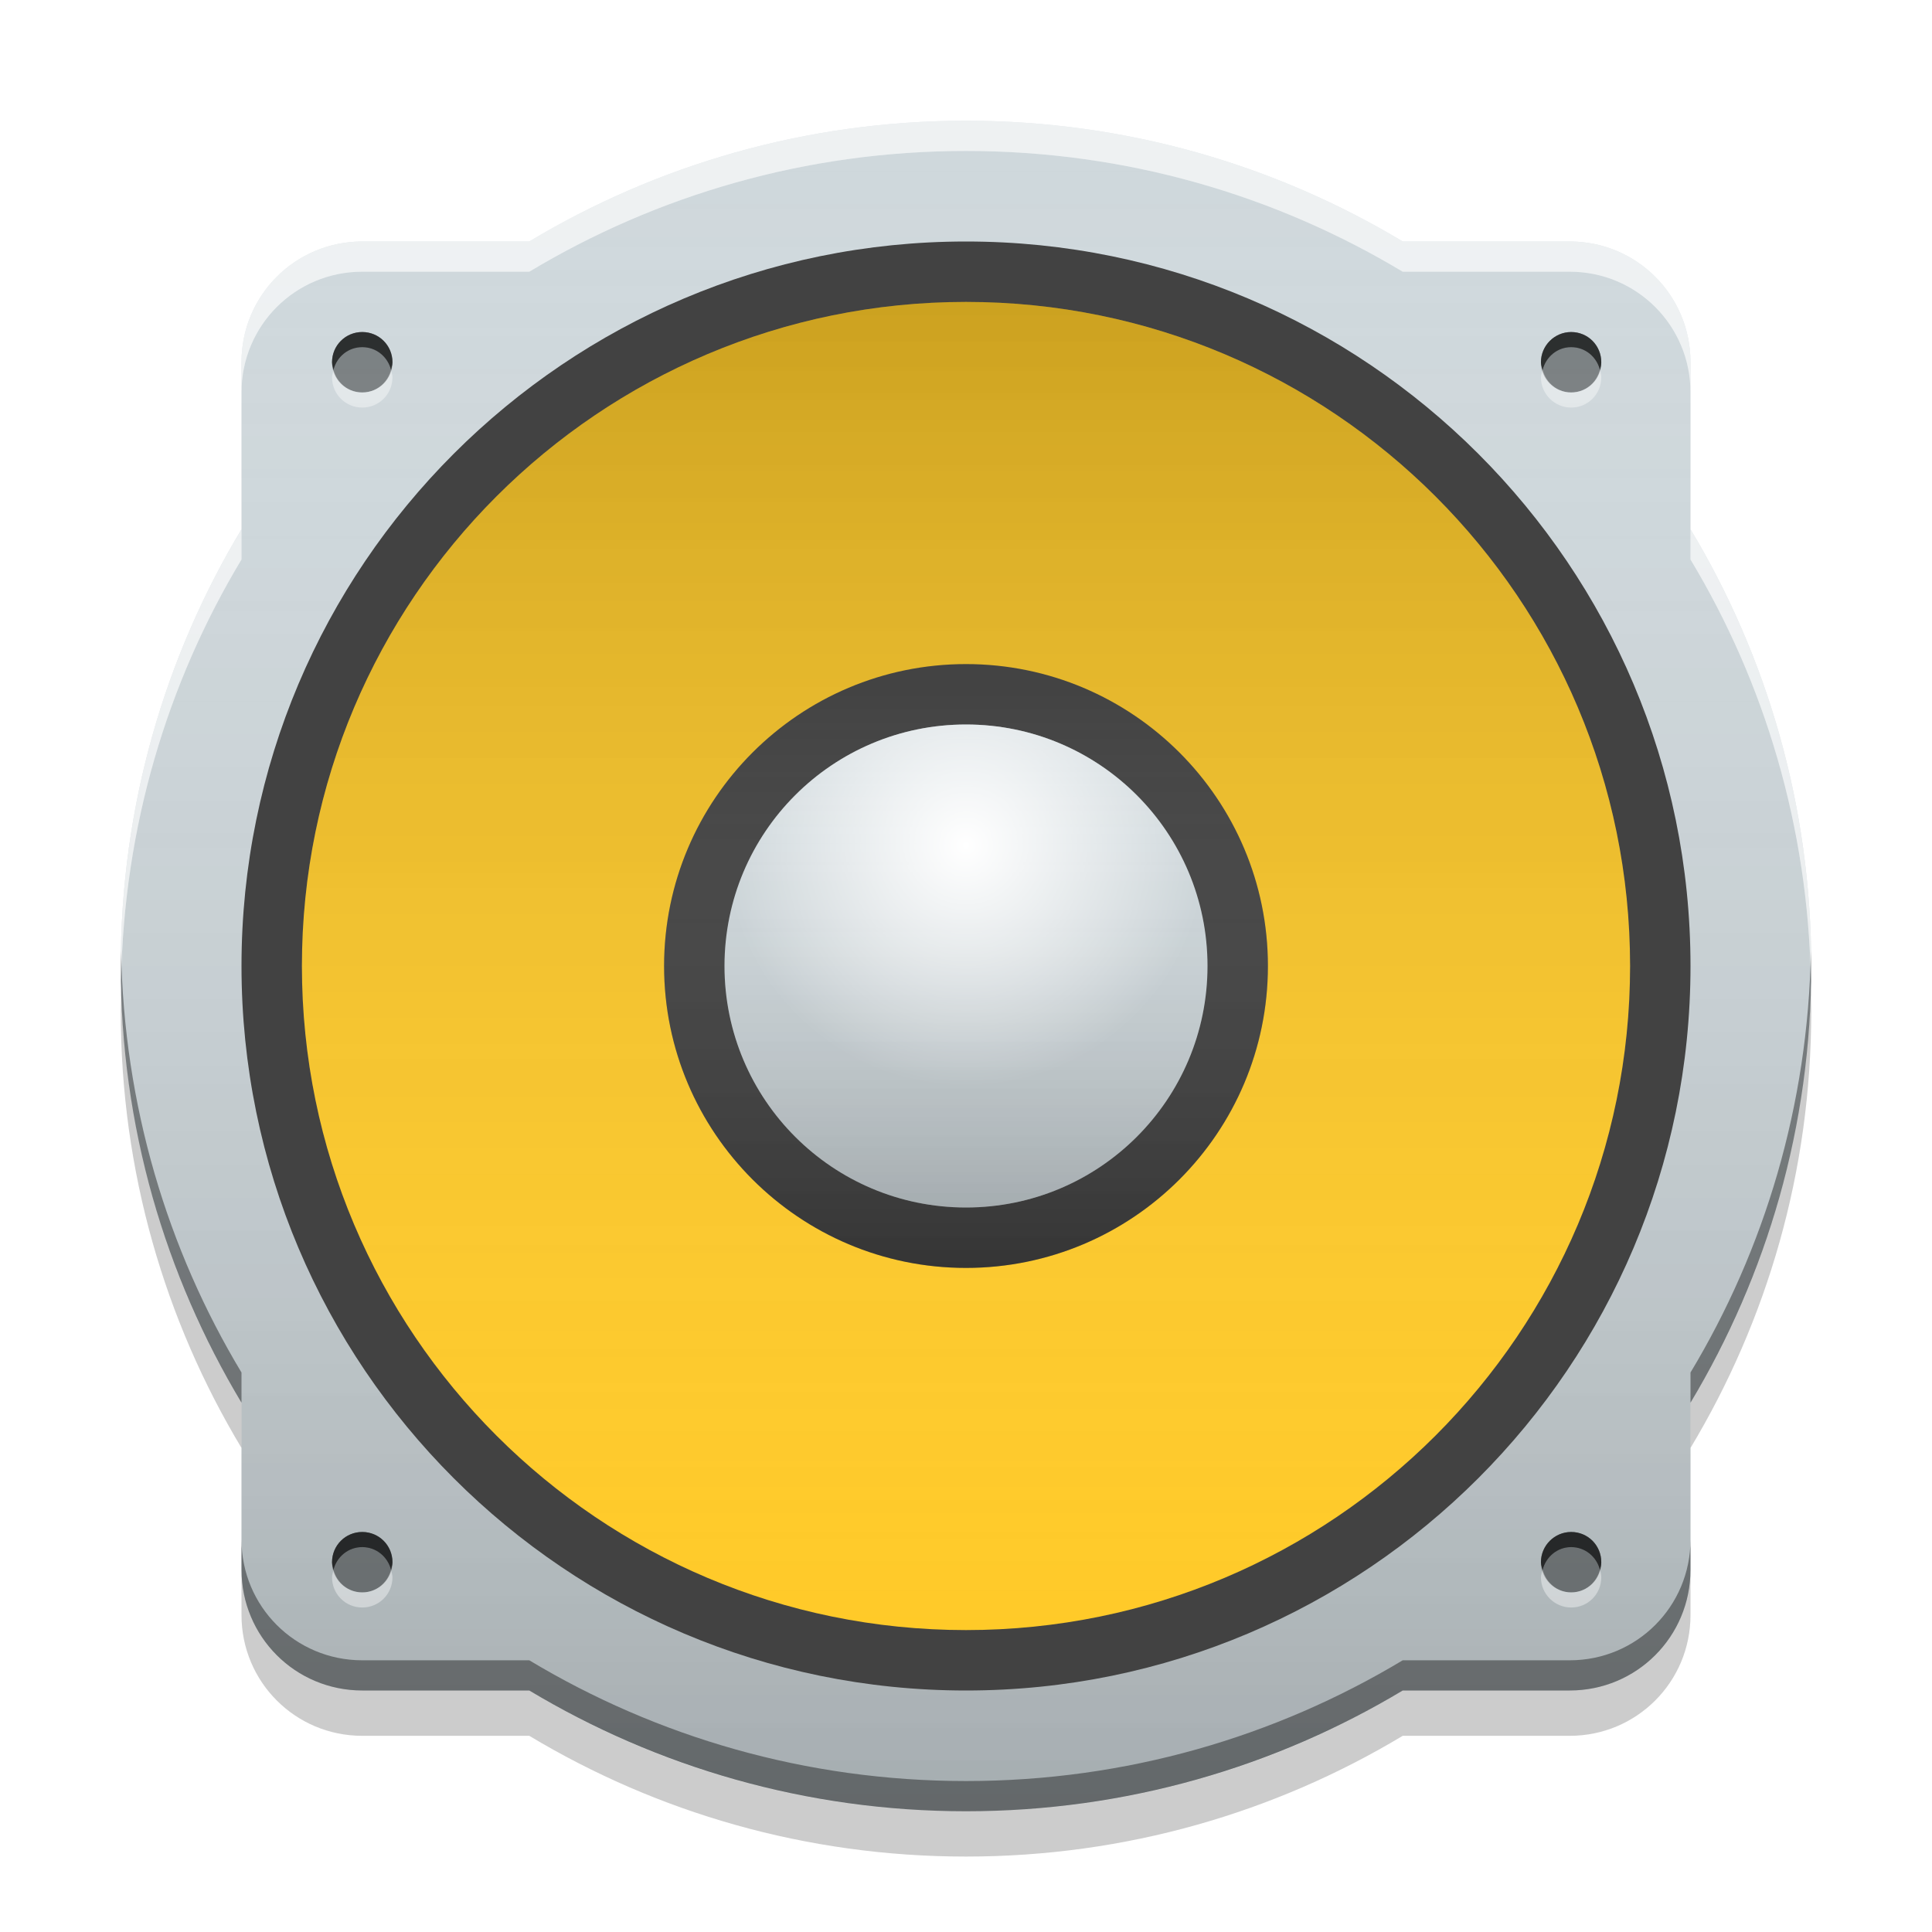
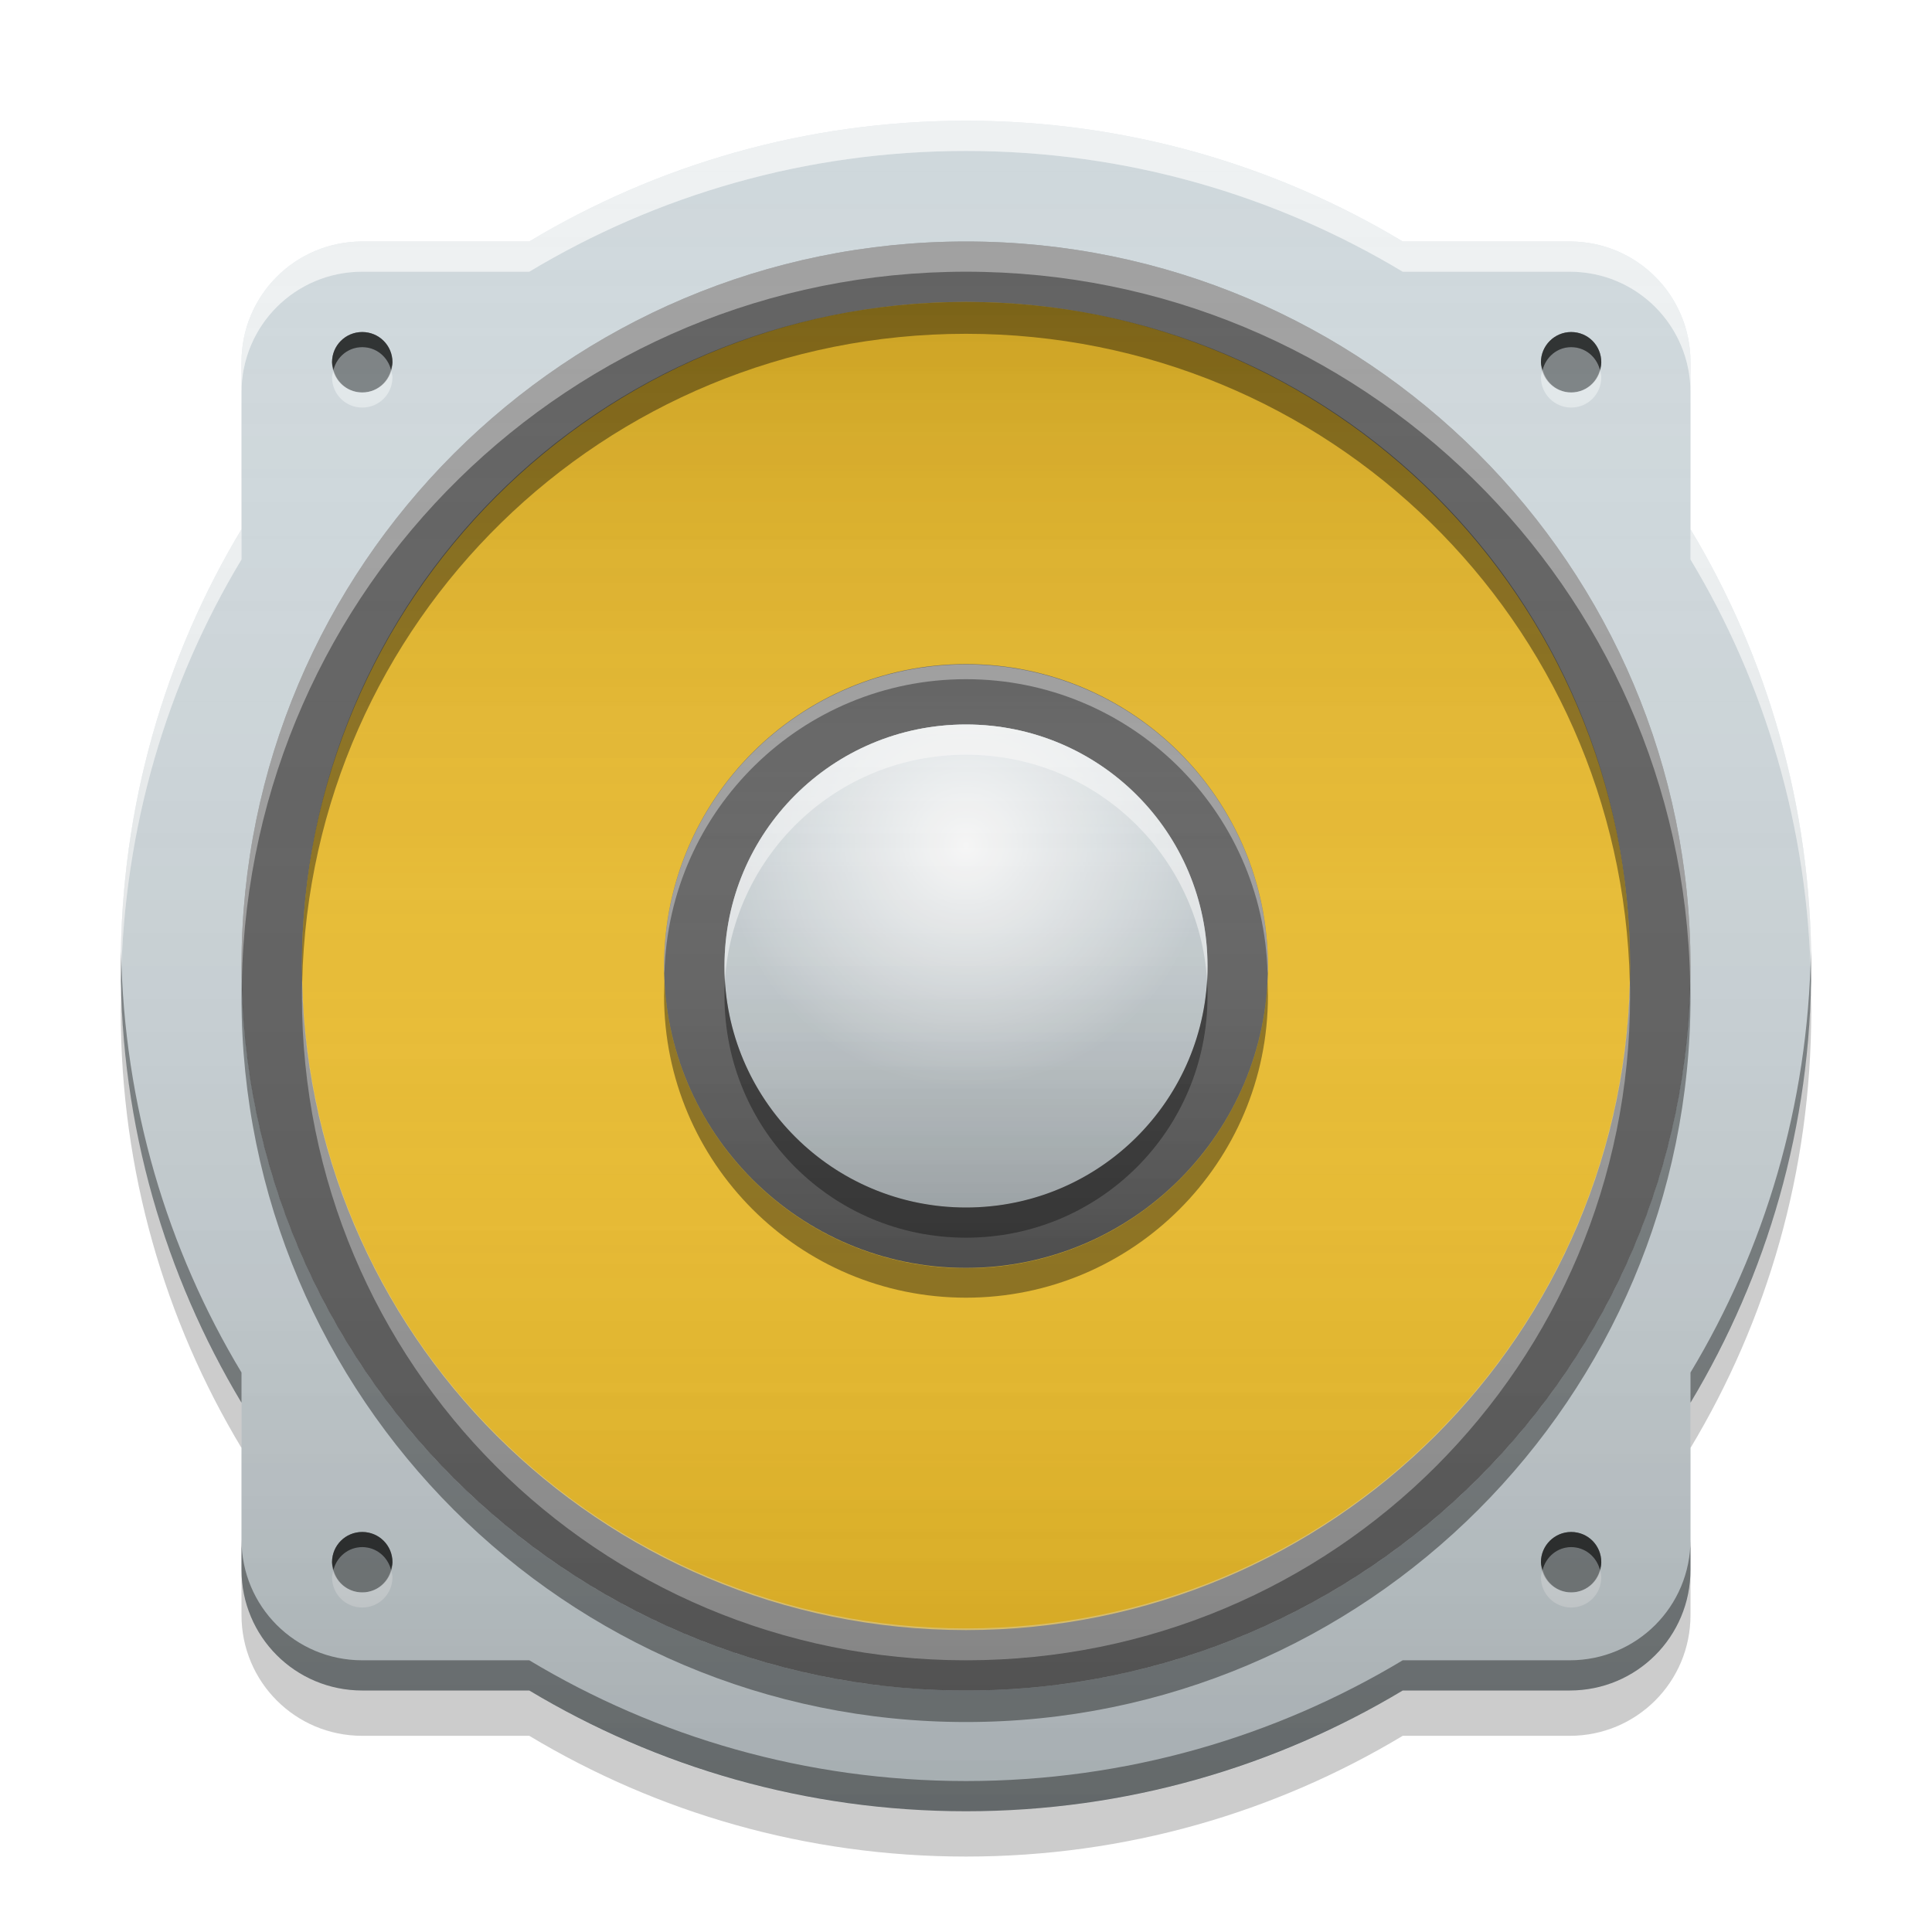
<svg xmlns="http://www.w3.org/2000/svg" width="22" height="22" viewBox="0 0 22 22" version="1.1">
  <defs>
-     <linearGradient id="linear0" gradientUnits="userSpaceOnUse" x1="33.867" y1="-199.125" x2="33.867" y2="-213.942" gradientTransform="matrix(1.299213,0,0,1.299213,-33.52704,279.3307)">
+     <linearGradient id="linear0" gradientUnits="userSpaceOnUse" x1="8.467" y1="-212.354" x2="8.467" y2="-200.712" gradientTransform="matrix(1.299213,0,0,1.299213,0,279.3307)">
      <stop offset="0" style="stop-color:rgb(0%,0%,0%);stop-opacity:0.2;" />
      <stop offset="1" style="stop-color:rgb(100%,100%,100%);stop-opacity:0;" />
    </linearGradient>
-     <linearGradient id="linear1" gradientUnits="userSpaceOnUse" x1="8.467" y1="-212.354" x2="8.467" y2="-200.712" gradientTransform="matrix(1.299213,0,0,1.299213,0,279.3307)">
+     <linearGradient id="linear1" gradientUnits="userSpaceOnUse" x1="8.467" y1="-203.887" x2="8.467" y2="-209.179" gradientTransform="matrix(1.299213,0,0,1.299213,0,279.3307)">
      <stop offset="0" style="stop-color:rgb(0%,0%,0%);stop-opacity:0.2;" />
      <stop offset="1" style="stop-color:rgb(100%,100%,100%);stop-opacity:0;" />
    </linearGradient>
-     <linearGradient id="linear2" gradientUnits="userSpaceOnUse" x1="8.467" y1="-203.887" x2="8.467" y2="-209.179" gradientTransform="matrix(1.299213,0,0,1.299213,0,279.3307)">
-       <stop offset="0" style="stop-color:rgb(0%,0%,0%);stop-opacity:0.2;" />
-       <stop offset="1" style="stop-color:rgb(100%,100%,100%);stop-opacity:0;" />
-     </linearGradient>
-     <linearGradient id="linear3" gradientUnits="userSpaceOnUse" x1="8.467" y1="-203.887" x2="8.467" y2="-209.179" gradientTransform="matrix(1.039324,0,0,1.039324,2.20039,225.655)">
+     <linearGradient id="linear2" gradientUnits="userSpaceOnUse" x1="8.467" y1="-203.887" x2="8.467" y2="-209.179" gradientTransform="matrix(1.039324,0,0,1.039324,2.20039,225.655)">
      <stop offset="0" style="stop-color:rgb(0%,0%,0%);stop-opacity:0.2;" />
      <stop offset="1" style="stop-color:rgb(100%,100%,100%);stop-opacity:0;" />
    </linearGradient>
    <radialGradient id="radial0" gradientUnits="userSpaceOnUse" cx="8.467" cy="-207.592" fx="8.467" fy="-207.592" r="2.117" gradientTransform="matrix(1.299213,0,0,1.299213,0,279.3307)">
      <stop offset="0" style="stop-color:rgb(100%,100%,100%);stop-opacity:1;" />
      <stop offset="1" style="stop-color:rgb(100%,100%,100%);stop-opacity:0;" />
    </radialGradient>
+     <linearGradient id="linear3" gradientUnits="userSpaceOnUse" x1="33.867" y1="-199.125" x2="33.867" y2="-213.942" gradientTransform="matrix(1.299213,0,0,1.299213,-33.52704,279.3307)">
+       <stop offset="0" style="stop-color:rgb(0%,0%,0%);stop-opacity:0.2;" />
+       <stop offset="1" style="stop-color:rgb(100%,100%,100%);stop-opacity:0;" />
+     </linearGradient>
  </defs>
  <g id="surface1">
    <path style=" stroke:none;fill-rule:nonzero;fill:rgb(81.176%,84.706%,86.275%);fill-opacity:1;" d="M 11 1.375 C 9.176 1.375 7.477 1.879 6.027 2.75 L 4.125 2.75 C 3.363 2.75 2.75 3.363 2.75 4.125 L 2.75 6.027 C 1.879 7.477 1.375 9.176 1.375 11 C 1.375 12.824 1.879 14.523 2.75 15.973 L 2.75 17.875 C 2.75 18.637 3.363 19.25 4.125 19.25 L 6.027 19.25 C 7.477 20.121 9.176 20.625 11 20.625 C 12.824 20.625 14.523 20.121 15.973 19.25 L 17.875 19.25 C 18.637 19.25 19.25 18.637 19.25 17.875 L 19.25 15.973 C 20.121 14.523 20.625 12.824 20.625 11 C 20.625 9.176 20.121 7.477 19.25 6.027 L 19.25 4.125 C 19.25 3.363 18.637 2.75 17.875 2.75 L 15.973 2.75 C 14.523 1.879 12.824 1.375 11 1.375 Z M 11 1.375 " />
-     <path style=" stroke:none;fill-rule:nonzero;fill:url(#linear0);" d="M 11 1.375 C 9.176 1.375 7.477 1.879 6.027 2.75 L 4.125 2.75 C 3.363 2.75 2.75 3.363 2.75 4.125 L 2.75 6.027 C 1.879 7.477 1.375 9.176 1.375 11 C 1.375 12.824 1.879 14.523 2.75 15.973 L 2.75 17.875 C 2.75 18.637 3.363 19.25 4.125 19.25 L 6.027 19.25 C 7.477 20.121 9.176 20.625 11 20.625 C 12.824 20.625 14.523 20.121 15.973 19.25 L 17.875 19.25 C 18.637 19.25 19.25 18.637 19.25 17.875 L 19.25 15.973 C 20.121 14.523 20.625 12.824 20.625 11 C 20.625 9.176 20.121 7.477 19.25 6.027 L 19.25 4.125 C 19.25 3.363 18.637 2.75 17.875 2.75 L 15.973 2.75 C 14.523 1.879 12.824 1.375 11 1.375 Z M 11 1.375 " />
-     <path style=" stroke:none;fill-rule:nonzero;fill:rgb(25.882%,25.882%,25.882%);fill-opacity:1;" d="M 11 2.75 C 15.555 2.75 19.25 6.445 19.25 11 C 19.25 15.555 15.555 19.25 11 19.25 C 6.445 19.25 2.75 15.555 2.75 11 C 2.75 6.445 6.445 2.75 11 2.75 Z M 11 2.75 " />
+     <path style=" stroke:none;fill-rule:nonzero;fill:rgb(38.039%,38.039%,38.039%);fill-opacity:1;" d="M 11 2.75 C 15.555 2.75 19.25 6.445 19.25 11 C 19.25 15.555 15.555 19.25 11 19.25 C 6.445 19.25 2.75 15.555 2.75 11 C 2.75 6.445 6.445 2.75 11 2.75 Z M 11 2.75 " />
    <path style=" stroke:none;fill-rule:nonzero;fill:rgb(100%,79.216%,15.686%);fill-opacity:1;" d="M 11 3.438 C 15.176 3.438 18.562 6.824 18.562 11 C 18.562 15.176 15.176 18.562 11 18.562 C 6.824 18.562 3.438 15.176 3.438 11 C 3.438 6.824 6.824 3.438 11 3.438 Z M 11 3.438 " />
-     <path style=" stroke:none;fill-rule:nonzero;fill:url(#linear1);" d="M 11 3.438 C 15.176 3.438 18.562 6.824 18.562 11 C 18.562 15.176 15.176 18.562 11 18.562 C 6.824 18.562 3.438 15.176 3.438 11 C 3.438 6.824 6.824 3.438 11 3.438 Z M 11 3.438 " />
-     <path style=" stroke:none;fill-rule:nonzero;fill:rgb(25.882%,25.882%,25.882%);fill-opacity:1;" d="M 11 7.562 C 12.898 7.562 14.438 9.102 14.438 11 C 14.438 12.898 12.898 14.438 11 14.438 C 9.102 14.438 7.562 12.898 7.562 11 C 7.562 9.102 9.102 7.562 11 7.562 Z M 11 7.562 " />
-     <path style=" stroke:none;fill-rule:nonzero;fill:url(#linear2);" d="M 11 7.562 C 12.898 7.562 14.438 9.102 14.438 11 C 14.438 12.898 12.898 14.438 11 14.438 C 9.102 14.438 7.562 12.898 7.562 11 C 7.562 9.102 9.102 7.562 11 7.562 Z M 11 7.562 " />
+     <path style=" stroke:none;fill-rule:nonzero;fill:url(#linear0);" d="M 11 3.438 C 15.176 3.438 18.562 6.824 18.562 11 C 18.562 15.176 15.176 18.562 11 18.562 C 6.824 18.562 3.438 15.176 3.438 11 C 3.438 6.824 6.824 3.438 11 3.438 Z M 11 3.438 " />
+     <path style=" stroke:none;fill-rule:nonzero;fill:rgb(38.039%,38.039%,38.039%);fill-opacity:1;" d="M 11 7.562 C 12.898 7.562 14.438 9.102 14.438 11 C 14.438 12.898 12.898 14.438 11 14.438 C 9.102 14.438 7.562 12.898 7.562 11 C 7.562 9.102 9.102 7.562 11 7.562 Z M 11 7.562 " />
+     <path style=" stroke:none;fill-rule:nonzero;fill:url(#linear1);" d="M 11 7.562 C 12.898 7.562 14.438 9.102 14.438 11 C 14.438 12.898 12.898 14.438 11 14.438 C 9.102 14.438 7.562 12.898 7.562 11 C 7.562 9.102 9.102 7.562 11 7.562 Z M 11 7.562 " />
    <path style=" stroke:none;fill-rule:nonzero;fill:rgb(81.176%,84.706%,86.275%);fill-opacity:1;" d="M 11 8.25 C 12.52 8.25 13.75 9.48 13.75 11 C 13.75 12.52 12.52 13.75 11 13.75 C 9.48 13.75 8.25 12.52 8.25 11 C 8.25 9.48 9.48 8.25 11 8.25 Z M 11 8.25 " />
-     <path style=" stroke:none;fill-rule:nonzero;fill:url(#linear3);" d="M 11 8.25 C 12.52 8.25 13.75 9.48 13.75 11 C 13.75 12.52 12.52 13.75 11 13.75 C 9.48 13.75 8.25 12.52 8.25 11 C 8.25 9.48 9.48 8.25 11 8.25 Z M 11 8.25 " />
+     <path style=" stroke:none;fill-rule:nonzero;fill:url(#linear2);" d="M 11 8.25 C 12.52 8.25 13.75 9.48 13.75 11 C 13.75 12.52 12.52 13.75 11 13.75 C 9.48 13.75 8.25 12.52 8.25 11 C 8.25 9.48 9.48 8.25 11 8.25 Z M 11 8.25 " />
    <path style=" stroke:none;fill-rule:nonzero;fill:rgb(0%,0%,0%);fill-opacity:0.4;" d="M 4.125 3.781 C 3.934 3.781 3.781 3.934 3.781 4.125 C 3.781 4.156 3.793 4.184 3.797 4.211 C 3.836 4.062 3.965 3.953 4.125 3.953 C 4.285 3.953 4.414 4.062 4.453 4.211 C 4.457 4.184 4.469 4.156 4.469 4.125 C 4.469 3.934 4.316 3.781 4.125 3.781 Z M 4.125 3.781 " />
    <path style=" stroke:none;fill-rule:nonzero;fill:rgb(0%,0%,0%);fill-opacity:0.4;" d="M 4.125 3.781 C 4.316 3.781 4.469 3.934 4.469 4.125 C 4.469 4.316 4.316 4.469 4.125 4.469 C 3.934 4.469 3.781 4.316 3.781 4.125 C 3.781 3.934 3.934 3.781 4.125 3.781 Z M 4.125 3.781 " />
    <path style=" stroke:none;fill-rule:nonzero;fill:rgb(100%,100%,100%);fill-opacity:0.4;" d="M 4.125 4.641 C 3.934 4.641 3.781 4.488 3.781 4.297 C 3.781 4.266 3.793 4.238 3.797 4.211 C 3.836 4.359 3.965 4.469 4.125 4.469 C 4.285 4.469 4.414 4.359 4.453 4.211 C 4.457 4.238 4.469 4.266 4.469 4.297 C 4.469 4.488 4.316 4.641 4.125 4.641 Z M 4.125 4.641 " />
    <path style=" stroke:none;fill-rule:nonzero;fill:rgb(0%,0%,0%);fill-opacity:0.4;" d="M 4.125 3.781 C 3.934 3.781 3.781 3.934 3.781 4.125 C 3.781 4.156 3.793 4.184 3.797 4.211 C 3.836 4.062 3.965 3.953 4.125 3.953 C 4.285 3.953 4.414 4.062 4.453 4.211 C 4.457 4.184 4.469 4.156 4.469 4.125 C 4.469 3.934 4.316 3.781 4.125 3.781 Z M 4.125 3.781 " />
    <path style=" stroke:none;fill-rule:nonzero;fill:rgb(0%,0%,0%);fill-opacity:0.4;" d="M 17.891 3.781 C 17.703 3.781 17.547 3.934 17.547 4.125 C 17.547 4.156 17.559 4.184 17.566 4.211 C 17.605 4.062 17.734 3.953 17.891 3.953 C 18.051 3.953 18.18 4.062 18.219 4.211 C 18.227 4.184 18.234 4.156 18.234 4.125 C 18.234 3.934 18.082 3.781 17.891 3.781 Z M 17.891 3.781 " />
    <path style=" stroke:none;fill-rule:nonzero;fill:rgb(0%,0%,0%);fill-opacity:0.4;" d="M 17.891 3.781 C 18.082 3.781 18.234 3.934 18.234 4.125 C 18.234 4.316 18.082 4.469 17.891 4.469 C 17.703 4.469 17.547 4.316 17.547 4.125 C 17.547 3.934 17.703 3.781 17.891 3.781 Z M 17.891 3.781 " />
    <path style=" stroke:none;fill-rule:nonzero;fill:rgb(100%,100%,100%);fill-opacity:0.4;" d="M 17.891 4.641 C 17.703 4.641 17.547 4.488 17.547 4.297 C 17.547 4.266 17.559 4.238 17.566 4.211 C 17.605 4.359 17.734 4.469 17.891 4.469 C 18.051 4.469 18.18 4.359 18.219 4.211 C 18.227 4.238 18.234 4.266 18.234 4.297 C 18.234 4.488 18.082 4.641 17.891 4.641 Z M 17.891 4.641 " />
    <path style=" stroke:none;fill-rule:nonzero;fill:rgb(0%,0%,0%);fill-opacity:0.4;" d="M 17.891 3.781 C 17.703 3.781 17.547 3.934 17.547 4.125 C 17.547 4.156 17.559 4.184 17.566 4.211 C 17.605 4.062 17.734 3.953 17.891 3.953 C 18.051 3.953 18.18 4.062 18.219 4.211 C 18.227 4.184 18.234 4.156 18.234 4.125 C 18.234 3.934 18.082 3.781 17.891 3.781 Z M 17.891 3.781 " />
    <path style=" stroke:none;fill-rule:nonzero;fill:rgb(0%,0%,0%);fill-opacity:0.4;" d="M 4.125 17.445 C 3.934 17.445 3.781 17.598 3.781 17.789 C 3.781 17.82 3.793 17.848 3.797 17.875 C 3.836 17.727 3.965 17.617 4.125 17.617 C 4.285 17.617 4.414 17.727 4.453 17.875 C 4.457 17.848 4.469 17.82 4.469 17.789 C 4.469 17.598 4.316 17.445 4.125 17.445 Z M 4.125 17.445 " />
    <path style=" stroke:none;fill-rule:nonzero;fill:rgb(0%,0%,0%);fill-opacity:0.4;" d="M 4.125 17.445 C 4.316 17.445 4.469 17.598 4.469 17.789 C 4.469 17.98 4.316 18.133 4.125 18.133 C 3.934 18.133 3.781 17.98 3.781 17.789 C 3.781 17.598 3.934 17.445 4.125 17.445 Z M 4.125 17.445 " />
    <path style=" stroke:none;fill-rule:nonzero;fill:rgb(100%,100%,100%);fill-opacity:0.4;" d="M 4.125 18.305 C 3.934 18.305 3.781 18.152 3.781 17.961 C 3.781 17.93 3.793 17.902 3.797 17.875 C 3.836 18.023 3.965 18.133 4.125 18.133 C 4.285 18.133 4.414 18.023 4.453 17.875 C 4.457 17.902 4.469 17.93 4.469 17.961 C 4.469 18.152 4.316 18.305 4.125 18.305 Z M 4.125 18.305 " />
    <path style=" stroke:none;fill-rule:nonzero;fill:rgb(0%,0%,0%);fill-opacity:0.4;" d="M 4.125 17.445 C 3.934 17.445 3.781 17.598 3.781 17.789 C 3.781 17.82 3.793 17.848 3.797 17.875 C 3.836 17.727 3.965 17.617 4.125 17.617 C 4.285 17.617 4.414 17.727 4.453 17.875 C 4.457 17.848 4.469 17.82 4.469 17.789 C 4.469 17.598 4.316 17.445 4.125 17.445 Z M 4.125 17.445 " />
    <path style=" stroke:none;fill-rule:nonzero;fill:rgb(0%,0%,0%);fill-opacity:0.4;" d="M 17.891 17.445 C 17.703 17.445 17.547 17.598 17.547 17.789 C 17.547 17.82 17.559 17.848 17.566 17.875 C 17.605 17.727 17.734 17.617 17.891 17.617 C 18.051 17.617 18.18 17.727 18.219 17.875 C 18.227 17.848 18.234 17.82 18.234 17.789 C 18.234 17.598 18.082 17.445 17.891 17.445 Z M 17.891 17.445 " />
    <path style=" stroke:none;fill-rule:nonzero;fill:rgb(0%,0%,0%);fill-opacity:0.4;" d="M 17.891 17.445 C 18.082 17.445 18.234 17.598 18.234 17.789 C 18.234 17.98 18.082 18.133 17.891 18.133 C 17.703 18.133 17.547 17.98 17.547 17.789 C 17.547 17.598 17.703 17.445 17.891 17.445 Z M 17.891 17.445 " />
    <path style=" stroke:none;fill-rule:nonzero;fill:rgb(100%,100%,100%);fill-opacity:0.4;" d="M 17.891 18.305 C 17.703 18.305 17.547 18.152 17.547 17.961 C 17.547 17.93 17.559 17.902 17.566 17.875 C 17.605 18.023 17.734 18.133 17.891 18.133 C 18.051 18.133 18.18 18.023 18.219 17.875 C 18.227 17.902 18.234 17.93 18.234 17.961 C 18.234 18.152 18.082 18.305 17.891 18.305 Z M 17.891 18.305 " />
    <path style=" stroke:none;fill-rule:nonzero;fill:rgb(0%,0%,0%);fill-opacity:0.4;" d="M 17.891 17.445 C 17.703 17.445 17.547 17.598 17.547 17.789 C 17.547 17.82 17.559 17.848 17.566 17.875 C 17.605 17.727 17.734 17.617 17.891 17.617 C 18.051 17.617 18.18 17.727 18.219 17.875 C 18.227 17.848 18.234 17.82 18.234 17.789 C 18.234 17.598 18.082 17.445 17.891 17.445 Z M 17.891 17.445 " />
    <path style=" stroke:none;fill-rule:nonzero;fill:rgb(100%,100%,100%);fill-opacity:0.4;" d="M 11 1.375 C 9.176 1.375 7.477 1.879 6.027 2.75 L 4.125 2.75 C 3.363 2.75 2.75 3.363 2.75 4.125 L 2.75 4.469 C 2.75 3.707 3.363 3.094 4.125 3.094 L 6.027 3.094 C 7.477 2.223 9.176 1.719 11 1.719 C 12.824 1.719 14.523 2.223 15.973 3.094 L 17.875 3.094 C 18.637 3.094 19.25 3.707 19.25 4.469 L 19.25 4.125 C 19.25 3.363 18.637 2.75 17.875 2.75 L 15.973 2.75 C 14.523 1.879 12.824 1.375 11 1.375 Z M 2.75 6.027 C 1.879 7.477 1.375 9.176 1.375 11 C 1.375 11.059 1.379 11.113 1.379 11.172 C 1.41 9.414 1.906 7.773 2.75 6.371 Z M 19.25 6.027 L 19.25 6.371 C 20.094 7.773 20.59 9.414 20.621 11.172 C 20.621 11.113 20.625 11.059 20.625 11 C 20.625 9.176 20.121 7.477 19.25 6.027 Z M 19.25 6.027 " />
    <path style=" stroke:none;fill-rule:nonzero;fill:rgb(0%,0%,0%);fill-opacity:0.4;" d="M 11 20.625 C 9.176 20.625 7.477 20.121 6.027 19.25 L 4.125 19.25 C 3.363 19.25 2.75 18.637 2.75 17.875 L 2.75 17.531 C 2.75 18.293 3.363 18.906 4.125 18.906 L 6.027 18.906 C 7.477 19.777 9.176 20.281 11 20.281 C 12.824 20.281 14.523 19.777 15.973 18.906 L 17.875 18.906 C 18.637 18.906 19.25 18.293 19.25 17.531 L 19.25 17.875 C 19.25 18.637 18.637 19.25 17.875 19.25 L 15.973 19.25 C 14.523 20.121 12.824 20.625 11 20.625 Z M 2.75 15.973 C 1.879 14.523 1.375 12.824 1.375 11 C 1.375 10.941 1.379 10.887 1.379 10.828 C 1.41 12.586 1.906 14.227 2.75 15.629 Z M 19.25 15.973 L 19.25 15.629 C 20.094 14.227 20.59 12.586 20.621 10.828 C 20.621 10.887 20.625 10.941 20.625 11 C 20.625 12.824 20.121 14.523 19.25 15.973 Z M 19.25 15.973 " />
    <path style=" stroke:none;fill-rule:nonzero;fill:rgb(100%,100%,100%);fill-opacity:0.4;" d="M 11 1.375 C 9.176 1.375 7.477 1.879 6.027 2.75 L 4.125 2.75 C 3.363 2.75 2.75 3.363 2.75 4.125 L 2.75 4.469 C 2.75 3.707 3.363 3.094 4.125 3.094 L 6.027 3.094 C 7.477 2.223 9.176 1.719 11 1.719 C 12.824 1.719 14.523 2.223 15.973 3.094 L 17.875 3.094 C 18.637 3.094 19.25 3.707 19.25 4.469 L 19.25 4.125 C 19.25 3.363 18.637 2.75 17.875 2.75 L 15.973 2.75 C 14.523 1.879 12.824 1.375 11 1.375 Z M 2.75 6.027 C 1.879 7.477 1.375 9.176 1.375 11 C 1.375 11.059 1.379 11.113 1.379 11.172 C 1.41 9.414 1.906 7.773 2.75 6.371 Z M 19.25 6.027 L 19.25 6.371 C 20.094 7.773 20.59 9.414 20.621 11.172 C 20.621 11.113 20.625 11.059 20.625 11 C 20.625 9.176 20.121 7.477 19.25 6.027 Z M 19.25 6.027 " />
    <path style=" stroke:none;fill-rule:nonzero;fill:rgb(0%,0%,0%);fill-opacity:0.2;" d="M 1.379 11.258 C 1.379 11.344 1.375 11.43 1.375 11.516 C 1.375 13.34 1.879 15.039 2.75 16.488 L 2.75 15.973 C 1.918 14.594 1.426 12.984 1.379 11.258 Z M 20.621 11.258 C 20.574 12.984 20.082 14.594 19.25 15.973 L 19.25 16.488 C 20.121 15.039 20.625 13.34 20.625 11.516 C 20.625 11.43 20.621 11.344 20.621 11.258 Z M 2.75 17.875 L 2.75 18.391 C 2.75 19.152 3.363 19.766 4.125 19.766 L 6.027 19.766 C 7.477 20.637 9.176 21.141 11 21.141 C 12.824 21.141 14.523 20.637 15.973 19.766 L 17.875 19.766 C 18.637 19.766 19.25 19.152 19.25 18.391 L 19.25 17.875 C 19.25 18.637 18.637 19.25 17.875 19.25 L 15.973 19.25 C 14.523 20.125 12.824 20.625 11 20.625 C 9.176 20.625 7.477 20.125 6.027 19.25 L 4.125 19.25 C 3.363 19.25 2.75 18.637 2.75 17.875 Z M 2.75 17.875 " />
    <path style=" stroke:none;fill-rule:nonzero;fill:url(#radial0);" d="M 11 8.25 C 12.52 8.25 13.75 9.48 13.75 11 C 13.75 12.52 12.52 13.75 11 13.75 C 9.48 13.75 8.25 12.52 8.25 11 C 8.25 9.48 9.48 8.25 11 8.25 Z M 11 8.25 " />
+     <path style=" stroke:none;fill-rule:nonzero;fill:rgb(0%,0%,0%);fill-opacity:0.4;" d="M 11 3.438 C 6.809 3.438 3.438 6.809 3.438 11 C 3.438 11.062 3.438 11.121 3.441 11.184 C 3.535 7.078 6.871 3.801 11 3.801 C 15.129 3.801 18.465 7.078 18.559 11.184 C 18.562 11.121 18.562 11.062 18.562 11 C 18.562 6.809 15.191 3.438 11 3.438 Z M 11 3.438 " />
+     <path style=" stroke:none;fill-rule:nonzero;fill:rgb(99.608%,99.608%,99.608%);fill-opacity:0.4;" d="M 11 18.906 C 6.809 18.906 3.438 15.535 3.438 11.344 C 3.438 11.281 3.438 11.223 3.441 11.16 C 3.535 15.266 6.871 18.543 11 18.543 C 15.129 18.543 18.465 15.266 18.559 11.16 C 18.562 11.223 18.562 11.281 18.562 11.344 C 18.562 15.535 15.191 18.906 11 18.906 Z M 11 18.906 " />
+     <path style=" stroke:none;fill-rule:nonzero;fill:rgb(0%,0%,0%);fill-opacity:0.4;" d="M 2.754 11.18 C 2.75 11.238 2.75 11.301 2.75 11.359 C 2.75 15.914 6.445 19.609 11 19.609 C 15.555 19.609 19.25 15.914 19.25 11.359 C 19.25 11.301 19.25 11.238 19.246 11.18 C 19.152 15.652 15.496 19.25 11 19.25 C 6.504 19.25 2.848 15.652 2.754 11.18 Z M 2.754 11.18 " />
+     <path style=" stroke:none;fill-rule:nonzero;fill:rgb(100%,100%,100%);fill-opacity:0.4;" d="M 11 2.75 C 6.445 2.75 2.75 6.445 2.75 11 C 2.75 11.059 2.75 11.113 2.754 11.172 C 2.844 6.695 6.5 3.094 11 3.094 C 15.5 3.094 19.156 6.695 19.246 11.172 C 19.25 11.113 19.25 11.059 19.25 11 C 19.25 6.445 15.555 2.75 11 2.75 Z M 11 2.75 " />
+     <path style=" stroke:none;fill-rule:nonzero;fill:rgb(0%,0%,0%);fill-opacity:0.4;" d="M 7.566 11.172 C 7.566 11.227 7.562 11.285 7.562 11.34 C 7.562 13.238 9.102 14.777 11 14.777 C 12.898 14.777 14.438 13.238 14.438 11.34 C 14.438 11.285 14.434 11.227 14.434 11.172 C 14.344 12.992 12.84 14.441 11 14.441 C 9.16 14.441 7.656 12.992 7.566 11.172 Z M 7.566 11.172 " />
+     <path style=" stroke:none;fill-rule:nonzero;fill:rgb(99.216%,99.216%,99.216%);fill-opacity:0.4;" d="M 11 7.566 C 9.102 7.566 7.562 9.105 7.562 11.004 C 7.562 11.027 7.562 11.055 7.566 11.082 C 7.613 9.223 9.133 7.734 11 7.734 C 12.867 7.734 14.387 9.223 14.434 11.082 C 14.438 11.055 14.438 11.027 14.438 11.004 C 14.438 9.105 12.898 7.566 11 7.566 Z M 11 7.566 " />
+     <path style=" stroke:none;fill-rule:nonzero;fill:rgb(100%,100%,100%);fill-opacity:0.6;" d="M 11 8.25 C 9.477 8.25 8.25 9.477 8.25 11 C 8.25 11.059 8.25 11.113 8.254 11.172 C 8.344 9.73 9.535 8.594 11 8.594 C 12.465 8.594 13.656 9.73 13.746 11.172 C 13.75 11.113 13.75 11.059 13.75 11 C 13.75 9.477 12.523 8.25 11 8.25 Z M 11 8.25 " />
+     <path style=" stroke:none;fill-rule:nonzero;fill:rgb(0.392%,0.392%,0.392%);fill-opacity:0.4;" d="M 11 14.094 C 9.477 14.094 8.25 12.867 8.25 11.344 C 8.25 11.285 8.25 11.23 8.254 11.172 C 8.344 12.613 9.535 13.75 11 13.75 C 12.465 13.75 13.656 12.613 13.746 11.172 C 13.75 11.23 13.75 11.285 13.75 11.344 C 13.75 12.867 12.523 14.094 11 14.094 Z M 11 14.094 " />
+     <path style=" stroke:none;fill-rule:nonzero;fill:url(#linear3);" d="M 11 1.375 C 9.176 1.375 7.477 1.879 6.027 2.75 L 4.125 2.75 C 3.363 2.75 2.75 3.363 2.75 4.125 L 2.75 6.027 C 1.879 7.477 1.375 9.176 1.375 11 C 1.375 12.824 1.879 14.523 2.75 15.973 L 2.75 17.875 C 2.75 18.637 3.363 19.25 4.125 19.25 L 6.027 19.25 C 7.477 20.121 9.176 20.625 11 20.625 C 12.824 20.625 14.523 20.121 15.973 19.25 L 17.875 19.25 C 18.637 19.25 19.25 18.637 19.25 17.875 L 19.25 15.973 C 20.121 14.523 20.625 12.824 20.625 11 C 20.625 9.176 20.121 7.477 19.25 6.027 L 19.25 4.125 C 19.25 3.363 18.637 2.75 17.875 2.75 L 15.973 2.75 C 14.523 1.879 12.824 1.375 11 1.375 Z M 11 1.375 " />
  </g>
</svg>
